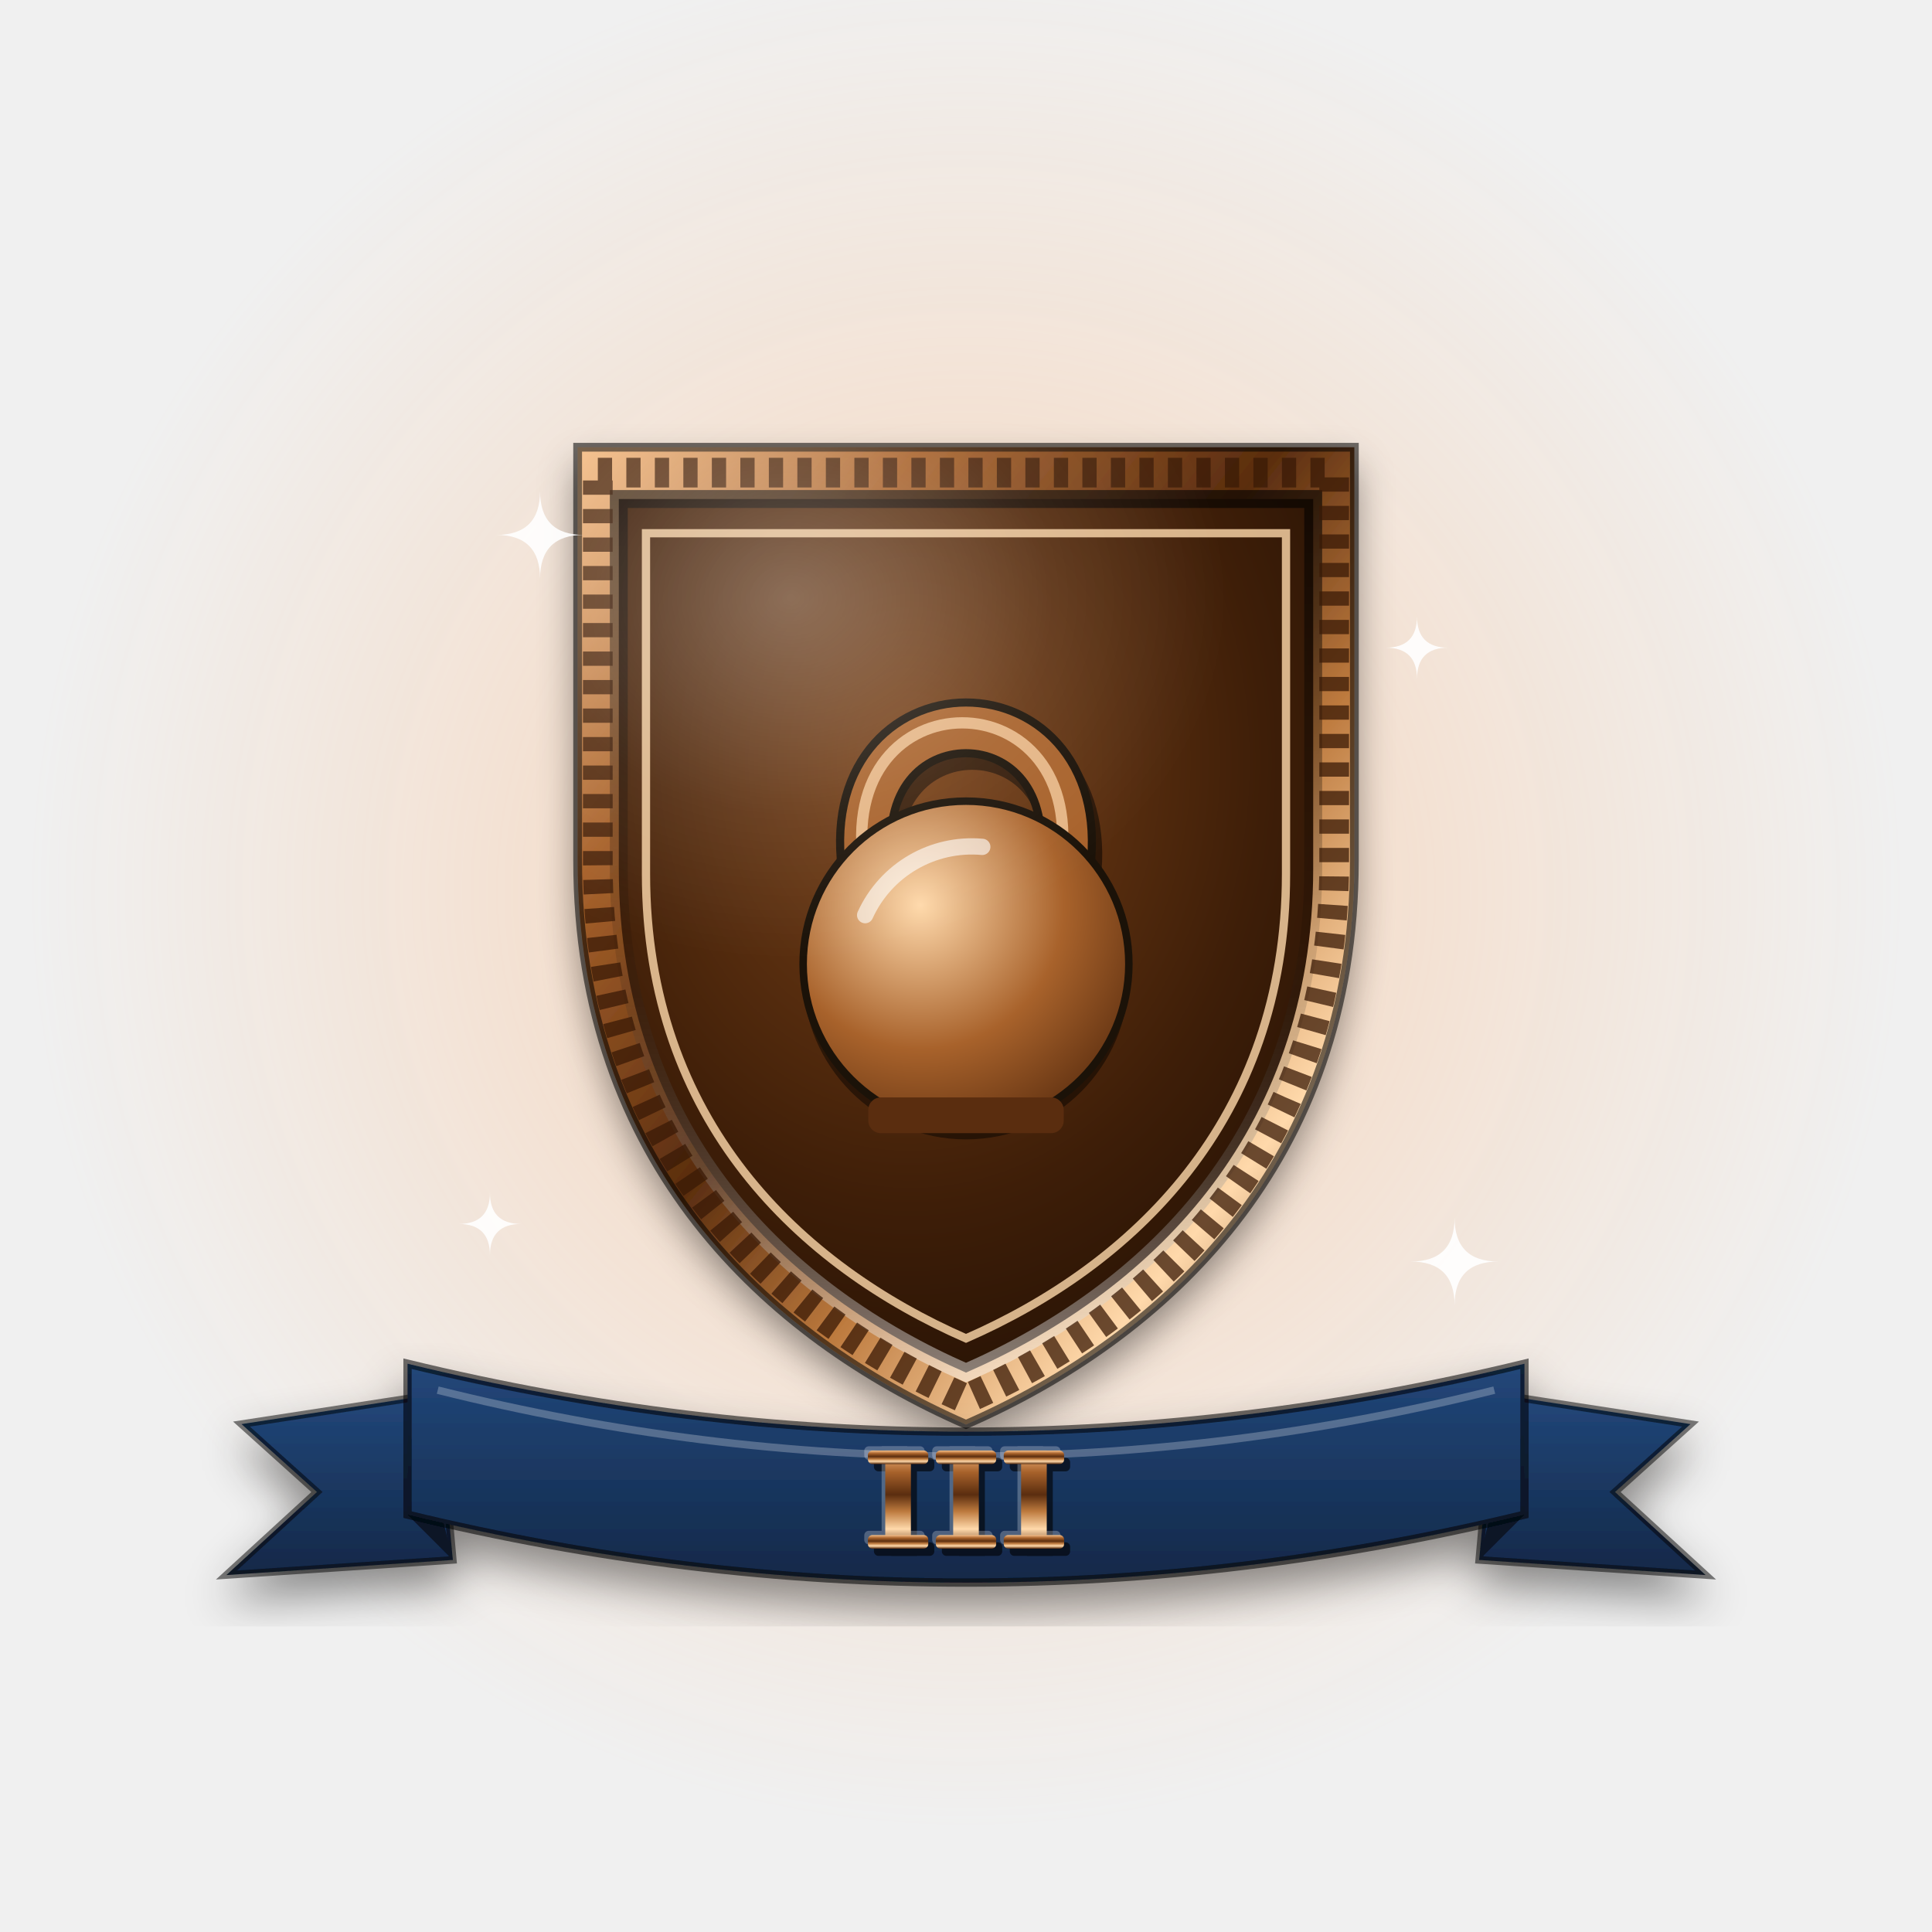
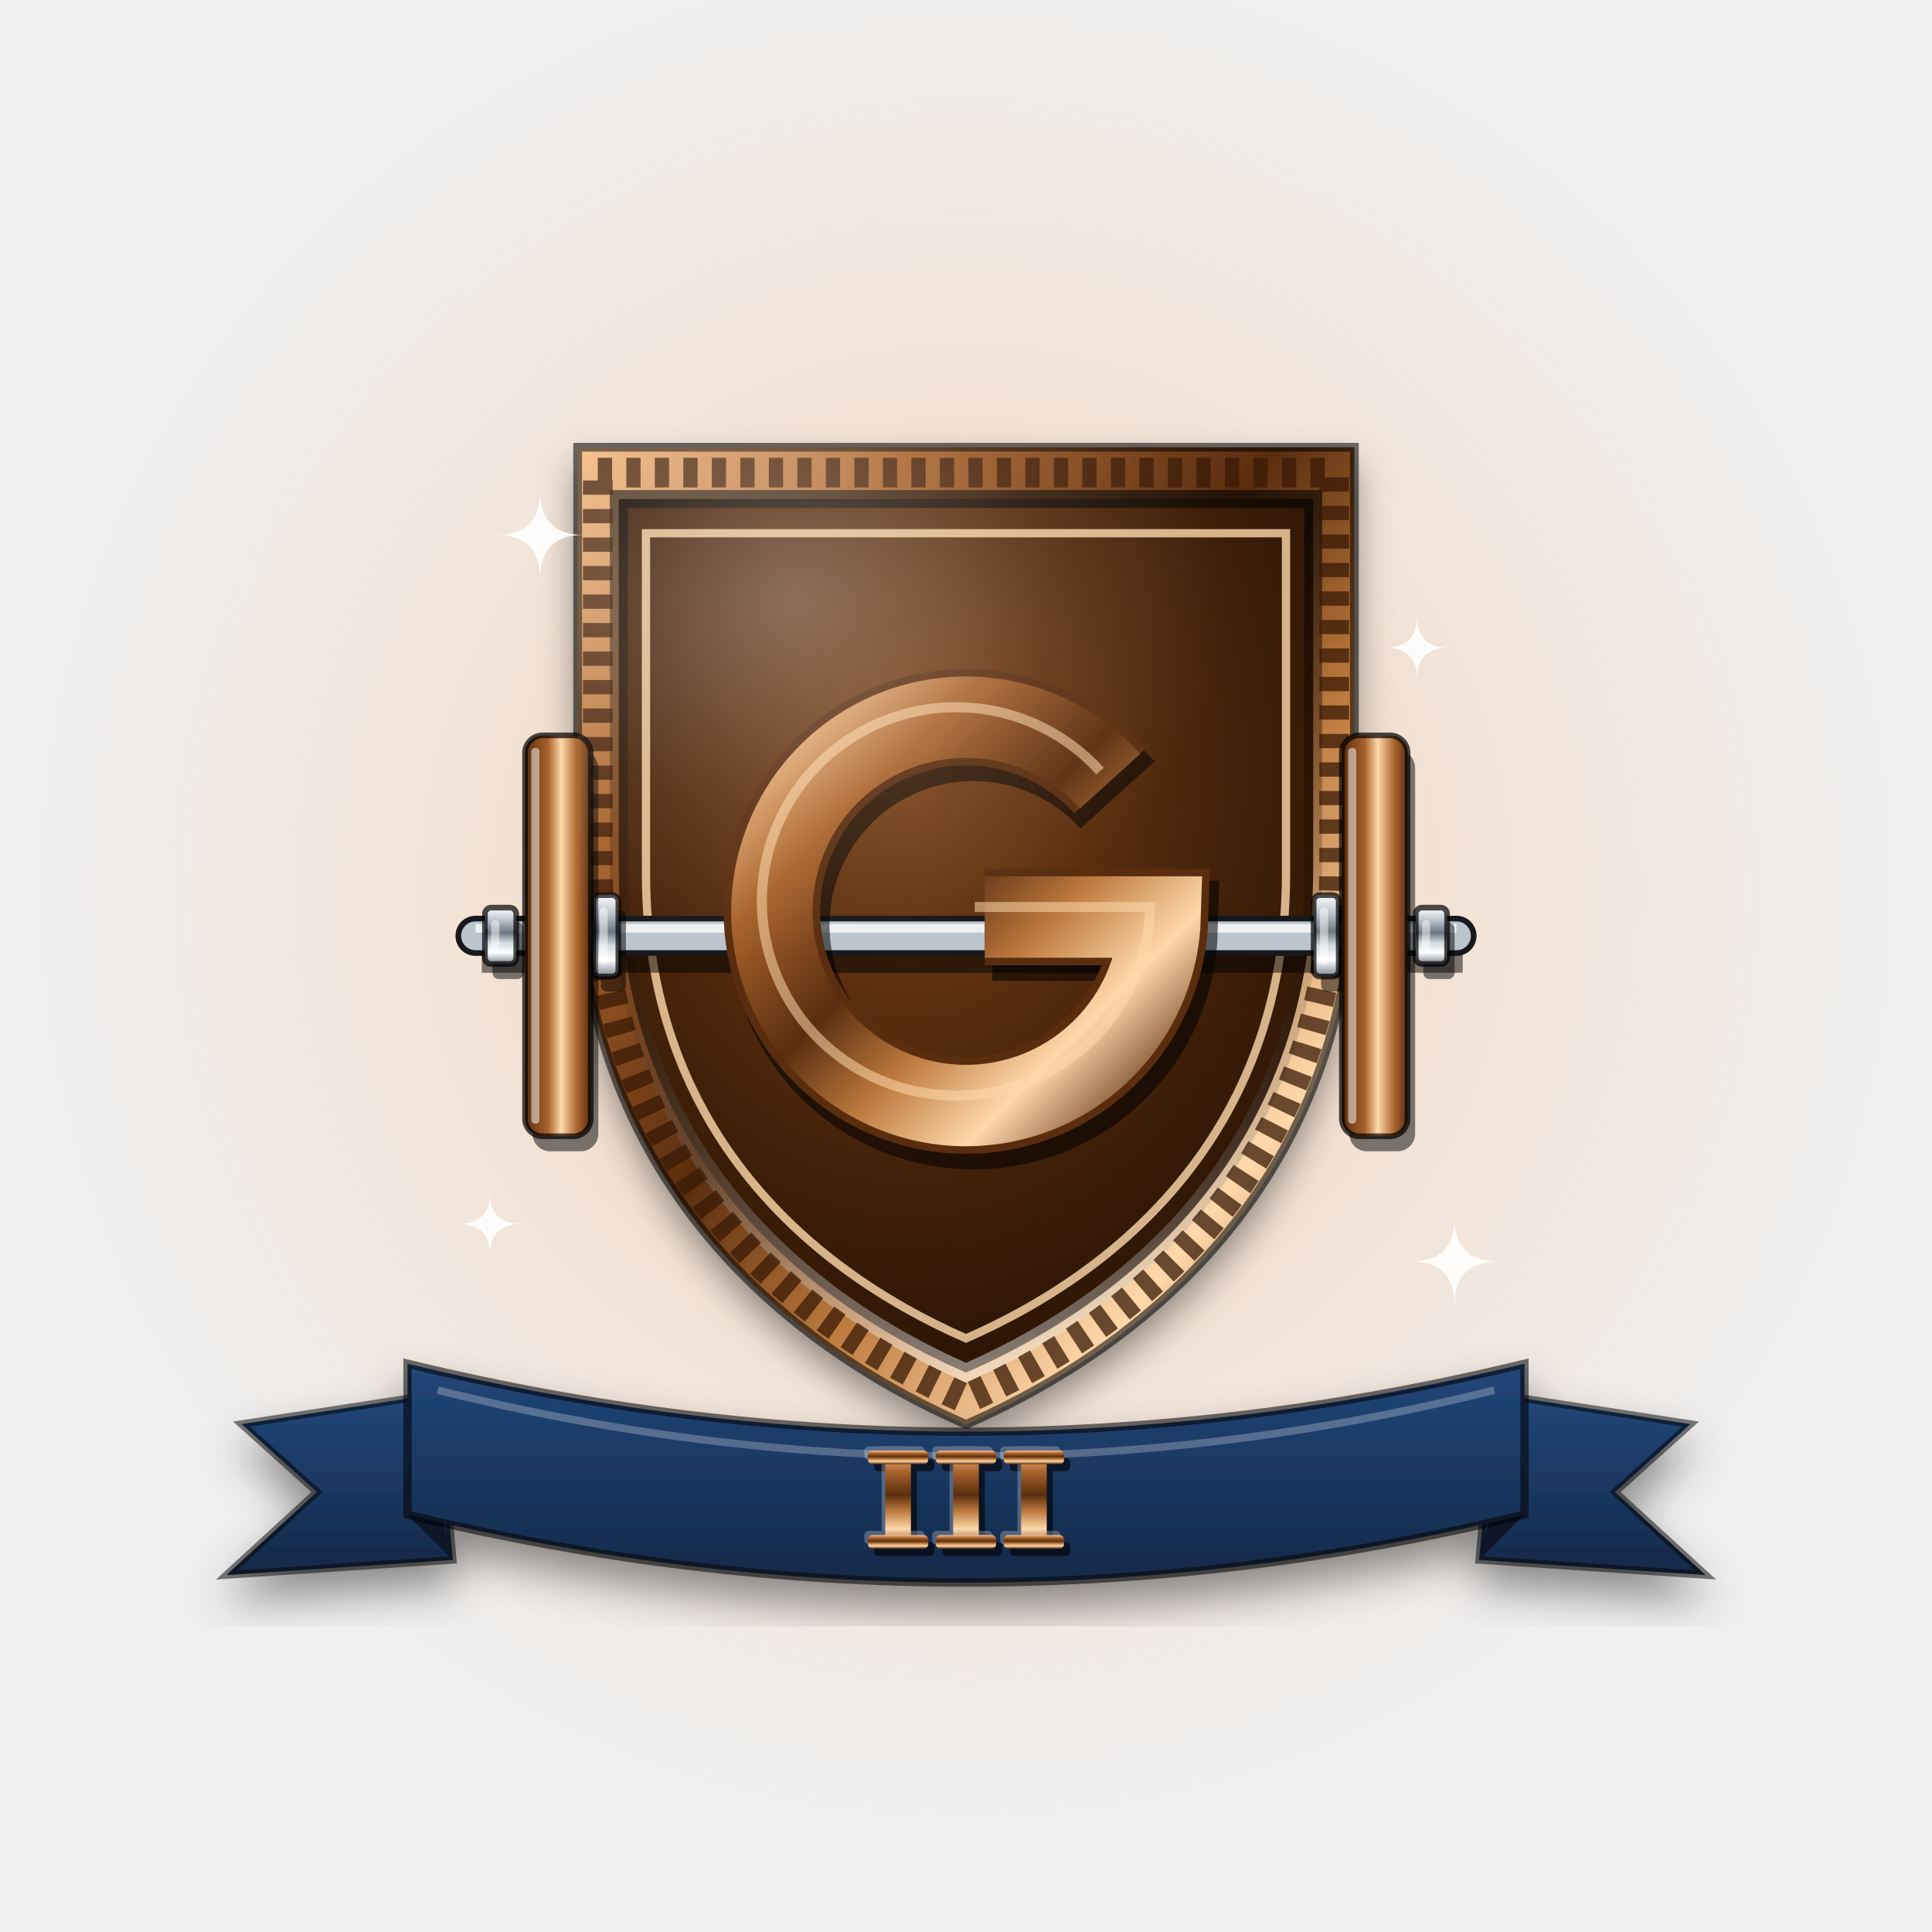
<svg xmlns="http://www.w3.org/2000/svg" viewBox="0 0 256 256">
  <defs>
    <filter id="ds" x="-20%" y="-20%" width="140%" height="140%">
      <feDropShadow dx="0" dy="3" stdDeviation="3" flood-color="#000" flood-opacity=".45" />
    </filter>
    <radialGradient id="r1" cx="0.5" cy="0.5" r="0.5">
      <stop offset="0" stop-color="#ffb070" stop-opacity="0.6" />
      <stop offset="0.45" stop-color="#ffb070" stop-opacity="0.24" />
      <stop offset="1" stop-color="#ffb070" stop-opacity="0" />
    </radialGradient>
    <radialGradient id="r2" cx="0.42" cy="0.3" r="0.85">
      <stop offset="0" stop-color="#7a4218" />
      <stop offset="0.6" stop-color="#3e1e08" />
      <stop offset="1" stop-color="#1e0e03" />
    </radialGradient>
    <linearGradient id="l3" x1="0" y1="0" x2="1" y2="1">
      <stop offset="0" stop-color="#f6c08a" />
      <stop offset="0.22" stop-color="#a8622b" />
      <stop offset="0.45" stop-color="#5a2d0f" />
      <stop offset="0.62" stop-color="#bd7a3e" />
      <stop offset="0.8" stop-color="#ffd9ab" />
      <stop offset="1" stop-color="#5a2d0f" />
    </linearGradient>
    <linearGradient id="l4" x1="0" y1="0" x2="0" y2="1">
      <stop offset="0" stop-color="#000" stop-opacity="0.6" />
      <stop offset="0.5" stop-color="#000" stop-opacity="0.1" />
      <stop offset="1" stop-color="#fff" stop-opacity="0.45" />
    </linearGradient>
-     <radialGradient id="r5" cx="0.36" cy="0.32" r="0.8">
-       <stop offset="0" stop-color="#ffd9ab" />
-       <stop offset="0.55" stop-color="#a8622b" />
+     <linearGradient id="l5" x1="0" y1="0" x2="1" y2="0">
+       <stop offset="0" stop-color="#5a2d0f" />
+       <stop offset="0.35" stop-color="#a8622b" />
+       <stop offset="0.55" stop-color="#ffd9ab" />
+       <stop offset="0.8" stop-color="#a8622b" />
      <stop offset="1" stop-color="#5a2d0f" />
-     </radialGradient>
-     <radialGradient id="r6" cx="0.5" cy="0.5" r="0.5">
+     </linearGradient>
+     <linearGradient id="l6" x1="0" y1="0" x2="0" y2="1">
+       <stop offset="0" stop-color="#ffffff" />
+       <stop offset="0.22" stop-color="#bcc4cd" />
+       <stop offset="0.45" stop-color="#6c7581" />
+       <stop offset="0.62" stop-color="#d2d9e0" />
+       <stop offset="0.8" stop-color="#ffffff" />
+       <stop offset="1" stop-color="#78818c" />
+     </linearGradient>
+     <linearGradient id="l7" x1="0" y1="0" x2="1" y2="1">
+       <stop offset="0" stop-color="#f6c08a" />
+       <stop offset="0.22" stop-color="#a8622b" />
+       <stop offset="0.45" stop-color="#5a2d0f" />
+       <stop offset="0.62" stop-color="#bd7a3e" />
+       <stop offset="0.8" stop-color="#ffd9ab" />
+       <stop offset="1" stop-color="#5a2d0f" />
+     </linearGradient>
+     <radialGradient id="r8" cx="0.5" cy="0.5" r="0.5">
      <stop offset="0" stop-color="#fff" stop-opacity="0.3" />
      <stop offset="0.6" stop-color="#fff" stop-opacity="0.075" />
      <stop offset="1" stop-color="#fff" stop-opacity="0" />
    </radialGradient>
-     <clipPath id="c7">
+     <clipPath id="c9">
      <path d="M66 46H190V112C190 160 160 188 128 202C96 188 66 160 66 112Z" />
    </clipPath>
-     <linearGradient id="l8" x1="0" y1="0" x2="0" y2="1">
+     <linearGradient id="l10" x1="0" y1="0" x2="0" y2="1">
      <stop offset="0" stop-color="#22477a" />
      <stop offset="1" stop-color="#122848" />
    </linearGradient>
-     <linearGradient id="l9" x1="0" y1="0" x2="0" y2="1">
+     <linearGradient id="l11" x1="0" y1="0" x2="0" y2="1">
      <stop offset="0" stop-color="#f6c08a" />
      <stop offset="0.22" stop-color="#a8622b" />
      <stop offset="0.45" stop-color="#5a2d0f" />
      <stop offset="0.62" stop-color="#bd7a3e" />
      <stop offset="0.8" stop-color="#ffd9ab" />
      <stop offset="1" stop-color="#5a2d0f" />
    </linearGradient>
  </defs>
  <circle cx="128" cy="118" r="126" fill="url(#r1)" />
  <g transform="translate(128 124) scale(0.83) translate(-128 -124)">
    <path d="M66 46H190V112C190 160 160 188 128 202C96 188 66 160 66 112Z" fill="url(#l3)" filter="url(#ds)" />
    <path d="M66 46H190V112C190 160 160 188 128 202C96 188 66 160 66 112Z" fill="none" stroke="#000" stroke-opacity=".55" stroke-width="1.4" />
    <g transform="translate(128 124) scale(0.894) translate(-128 -124)">
      <path d="M66 46H190V112C190 160 160 188 128 202C96 188 66 160 66 112Z" fill="url(#r2)" />
      <path d="M66 46H190V112C190 160 160 188 128 202C96 188 66 160 66 112Z" fill="none" stroke="url(#l4)" stroke-width="3.2" />
    </g>
    <g transform="translate(128 124) scale(0.948) translate(-128 -124)">
      <path d="M66 46H190V112C190 160 160 188 128 202C96 188 66 160 66 112Z" fill="none" stroke="#3a1a06" stroke-width="5" stroke-dasharray="2.4 2.4" opacity=".75" />
    </g>
    <g transform="translate(128 124) scale(0.824) translate(-128 -124)">
      <path d="M66 46H190V112C190 160 160 188 128 202C96 188 66 160 66 112Z" fill="none" stroke="#ffd9ab" stroke-opacity=".8" stroke-width="1.6" />
    </g>
-     <path d="M112.4 114.2C107.2 83 148.8 83 143.6 114.2" fill="none" stroke="#000" stroke-opacity=".5" stroke-width="9.4" transform="translate(1 2)" />
-     <path d="M112.4 114.2C107.2 83 148.8 83 143.6 114.2" fill="none" stroke="#1b1208" stroke-width="9.4" />
-     <path d="M112.4 114.2C107.2 83 148.8 83 143.6 114.2" fill="none" stroke="#a8622b" stroke-width="6.8" />
-     <path d="M112.4 114.2C107.2 83 148.8 83 143.6 114.2" fill="none" stroke="#ffd9ab" stroke-opacity=".7" stroke-width="1.8" transform="translate(-.6 -.8)" />
-     <circle cx="128" cy="130.5" r="26" fill="#000" opacity=".45" />
-     <circle cx="128" cy="128.5" r="26" fill="url(#r5)" stroke="#1b1208" stroke-width="1.2" />
-     <rect x="112.4" y="149.8" width="31.2" height="5.7" rx="2" fill="#5a2d0f" />
-     <path d="M111.9 120.7A18.7 18.7 0 0 1 130.6 109.8" fill="none" stroke="#fff" stroke-opacity=".6" stroke-width="2.6" stroke-linecap="round" />
-     <g clip-path="url(#c7)">
-       <ellipse cx="100" cy="70" rx="70" ry="58" fill="url(#r6)" />
+     <path d="M49.7 124 L56.2 124 L62.8 124 L69.3 124 L75.8 124 L82.3 124 L88.8 124 L95.4 124 L101.9 124 L108.4 124 L115 124 L121.5 124 L128 124 L134.5 124 L141.1 124 L147.6 124 L154.1 124 L160.6 124 L167.2 124 L173.7 124 L180.2 124 L186.7 124 L193.2 124 L199.8 124 L206.3 124" fill="none" stroke="#000" stroke-opacity=".5" stroke-width="7" transform="translate(1 2.4)" />
+     <path d="M49.7 124 L56.2 124 L62.8 124 L69.3 124 L75.8 124 L82.3 124 L88.8 124 L95.4 124 L101.9 124 L108.4 124 L115 124 L121.5 124 L128 124 L134.5 124 L141.1 124 L147.6 124 L154.1 124 L160.6 124 L167.2 124 L173.7 124 L180.2 124 L186.7 124 L193.2 124 L199.8 124 L206.3 124" fill="none" stroke="#17181b" stroke-width="6.4" stroke-linecap="round" />
+     <path d="M49.7 124 L56.2 124 L62.8 124 L69.3 124 L75.8 124 L82.3 124 L88.8 124 L95.4 124 L101.9 124 L108.4 124 L115 124 L121.5 124 L128 124 L134.5 124 L141.1 124 L147.6 124 L154.1 124 L160.6 124 L167.2 124 L173.7 124 L180.2 124 L186.7 124 L193.2 124 L199.8 124 L206.3 124" fill="none" stroke="#bcc4cd" stroke-width="4.6" stroke-linecap="round" />
+     <path d="M49.7 124 L56.2 124 L62.8 124 L69.3 124 L75.8 124 L82.3 124 L88.8 124 L95.4 124 L101.9 124 L108.4 124 L115 124 L121.5 124 L128 124 L134.5 124 L141.1 124 L147.6 124 L154.1 124 L160.6 124 L167.2 124 L173.7 124 L180.2 124 L186.7 124 L193.2 124 L199.8 124 L206.3 124" fill="none" stroke="#ffffff" stroke-opacity=".75" stroke-width="1.4" transform="translate(0 -1.2)" />
+     <g transform="translate(70.5 124) rotate(-0)">
+       <rect x="-0.8" y="-4.1" width="4" height="13" rx="1" fill="#000" opacity=".5" />
+       <rect x="-2" y="-6.5" width="4" height="13" rx="1" fill="url(#l6)" stroke="#000" stroke-opacity=".7" stroke-width=".9" />
+       <rect x="-1" y="-4.5" width="1.3" height="9" rx=".6" fill="#fff" opacity=".5" />
+     </g>
+     <g transform="translate(62.8 124) rotate(-0)">
+       <rect x="-4" y="-29.6" width="10.5" height="64" rx="2.8" fill="#000" opacity=".5" />
+       <rect x="-5.2" y="-32" width="10.5" height="64" rx="2.8" fill="url(#l5)" stroke="#000" stroke-opacity=".7" stroke-width=".9" />
+       <rect x="-4.2" y="-30" width="1.3" height="60" rx=".6" fill="#fff" opacity=".5" />
+     </g>
+     <g transform="translate(53.7 124) rotate(-0)">
+       <rect x="-1.3" y="-2.1" width="5" height="9" rx="1" fill="#000" opacity=".5" />
+       <rect x="-2.5" y="-4.5" width="5" height="9" rx="1" fill="url(#l6)" stroke="#000" stroke-opacity=".7" stroke-width=".9" />
+       <rect x="-1.5" y="-2.5" width="1.3" height="5" rx=".6" fill="#fff" opacity=".5" />
+     </g>
+     <g transform="translate(185.5 124) rotate(0)">
+       <rect x="-0.8" y="-4.1" width="4" height="13" rx="1" fill="#000" opacity=".5" />
+       <rect x="-2" y="-6.5" width="4" height="13" rx="1" fill="url(#l6)" stroke="#000" stroke-opacity=".7" stroke-width=".9" />
+       <rect x="-1" y="-4.5" width="1.3" height="9" rx=".6" fill="#fff" opacity=".5" />
+     </g>
+     <g transform="translate(193.2 124) rotate(0)">
+       <rect x="-4" y="-29.6" width="10.5" height="64" rx="2.8" fill="#000" opacity=".5" />
+       <rect x="-5.2" y="-32" width="10.5" height="64" rx="2.8" fill="url(#l5)" stroke="#000" stroke-opacity=".7" stroke-width=".9" />
+       <rect x="-4.2" y="-30" width="1.3" height="60" rx=".6" fill="#fff" opacity=".5" />
+     </g>
+     <g transform="translate(202.3 124) rotate(0)">
+       <rect x="-1.3" y="-2.1" width="5" height="9" rx="1" fill="#000" opacity=".5" />
+       <rect x="-2.5" y="-4.5" width="5" height="9" rx="1" fill="url(#l6)" stroke="#000" stroke-opacity=".7" stroke-width=".9" />
+       <rect x="-1.5" y="-2.5" width="1.3" height="5" rx=".6" fill="#fff" opacity=".5" />
+     </g>
+     <path d="M151 99.3A31 31 0 1 0 159 121H131" fill="none" stroke="#000" stroke-opacity=".55" stroke-width="16" transform="translate(1.2 2.2)" />
+     <path d="M151 99.3A31 31 0 1 0 159 121H131" fill="none" stroke="#5a2d0f" stroke-width="15.4" />
+     <path d="M151 99.3A31 31 0 1 0 159 121H131" fill="none" stroke="url(#l7)" stroke-width="13" />
+     <path d="M151 99.3A31 31 0 1 0 159 121H131" fill="none" stroke="#ffd9ab" stroke-opacity=".55" stroke-width="1.6" transform="translate(-1.6 -1.6)" />
+     <g clip-path="url(#c9)">
+       <ellipse cx="100" cy="70" rx="70" ry="58" fill="url(#r8)" />
    </g>
    <path d="M60 53Q60 60 67 60Q60 60 60 67Q60 60 53 60Q60 60 60 53Z" fill="#fff" opacity=".9" />
    <path d="M200 73Q200 78 205 78Q200 78 200 83Q200 78 195 78Q200 78 200 73Z" fill="#fff" opacity=".9" />
    <path d="M52 165Q52 170 57 170Q52 170 52 175Q52 170 47 170Q52 170 52 165Z" fill="#fff" opacity=".9" />
    <path d="M206 169Q206 176 213 176Q206 176 206 183Q206 176 199 176Q206 176 206 169Z" fill="#fff" opacity=".9" />
  </g>
  <g filter="url(#ds)">
-     <path d="M58 184.7L32 188.7L42 197.7L30 208.7L60 206.7Z" fill="url(#l8)" stroke="#000" stroke-opacity=".5" stroke-width="1" />
-     <path d="M198 184.7L224 188.7L214 197.7L226 208.7L196 206.7Z" fill="url(#l8)" stroke="#000" stroke-opacity=".5" stroke-width="1" />
+     <path d="M58 184.7L32 188.7L42 197.7L30 208.7L60 206.7Z" fill="url(#l10)" stroke="#000" stroke-opacity=".5" stroke-width="1" />
+     <path d="M198 184.7L224 188.7L214 197.7L226 208.7L196 206.7Z" fill="url(#l10)" stroke="#000" stroke-opacity=".5" stroke-width="1" />
    <path d="M54 200.7L60 206.7L58 198.7Z" fill="#081428" />
    <path d="M202 200.7L196 206.7L198 198.7Z" fill="#081428" />
-     <path d="M54 180.7Q128 198.7 202 180.7L202 200.7Q128 218.7 54 200.7Z" fill="url(#l8)" stroke="#000" stroke-opacity=".55" stroke-width="1.1" />
+     <path d="M54 180.7Q128 198.7 202 180.7L202 200.7Q128 218.7 54 200.7Z" fill="url(#l10)" stroke="#000" stroke-opacity=".55" stroke-width="1.1" />
    <path d="M58 184.2Q128 201.7 198 184.2" fill="none" stroke="#fff" stroke-opacity=".25" stroke-width="1" />
  </g>
  <g transform="translate(0.8 0.96)" fill="#000" opacity="0.6">
    <rect x="117.3" y="192.2" width="3.4" height="13" />
    <rect x="115" y="192.2" width="8" height="1.8" rx=".6" />
    <rect x="115" y="203.4" width="8" height="1.8" rx=".6" />
    <rect x="126.3" y="192.2" width="3.4" height="13" />
    <rect x="124" y="192.2" width="8" height="1.8" rx=".6" />
    <rect x="124" y="203.4" width="8" height="1.8" rx=".6" />
    <rect x="135.3" y="192.2" width="3.4" height="13" />
    <rect x="133" y="192.2" width="8" height="1.8" rx=".6" />
    <rect x="133" y="203.4" width="8" height="1.8" rx=".6" />
  </g>
  <g transform="translate(-0.48 -0.56)" fill="#fff" opacity="0.25">
    <rect x="117.3" y="192.2" width="3.4" height="13" />
    <rect x="115" y="192.2" width="8" height="1.8" rx=".6" />
    <rect x="115" y="203.4" width="8" height="1.8" rx=".6" />
    <rect x="126.3" y="192.2" width="3.4" height="13" />
    <rect x="124" y="192.2" width="8" height="1.8" rx=".6" />
    <rect x="124" y="203.4" width="8" height="1.8" rx=".6" />
    <rect x="135.3" y="192.2" width="3.4" height="13" />
    <rect x="133" y="192.2" width="8" height="1.8" rx=".6" />
    <rect x="133" y="203.4" width="8" height="1.8" rx=".6" />
  </g>
-   <g fill="url(#l9)">
+   <g fill="url(#l11)">
    <rect x="117.3" y="192.2" width="3.4" height="13" />
    <rect x="115" y="192.2" width="8" height="1.8" rx=".6" />
    <rect x="115" y="203.4" width="8" height="1.8" rx=".6" />
    <rect x="126.3" y="192.2" width="3.4" height="13" />
    <rect x="124" y="192.2" width="8" height="1.8" rx=".6" />
    <rect x="124" y="203.4" width="8" height="1.8" rx=".6" />
    <rect x="135.3" y="192.2" width="3.4" height="13" />
    <rect x="133" y="192.2" width="8" height="1.8" rx=".6" />
    <rect x="133" y="203.4" width="8" height="1.8" rx=".6" />
  </g>
</svg>
